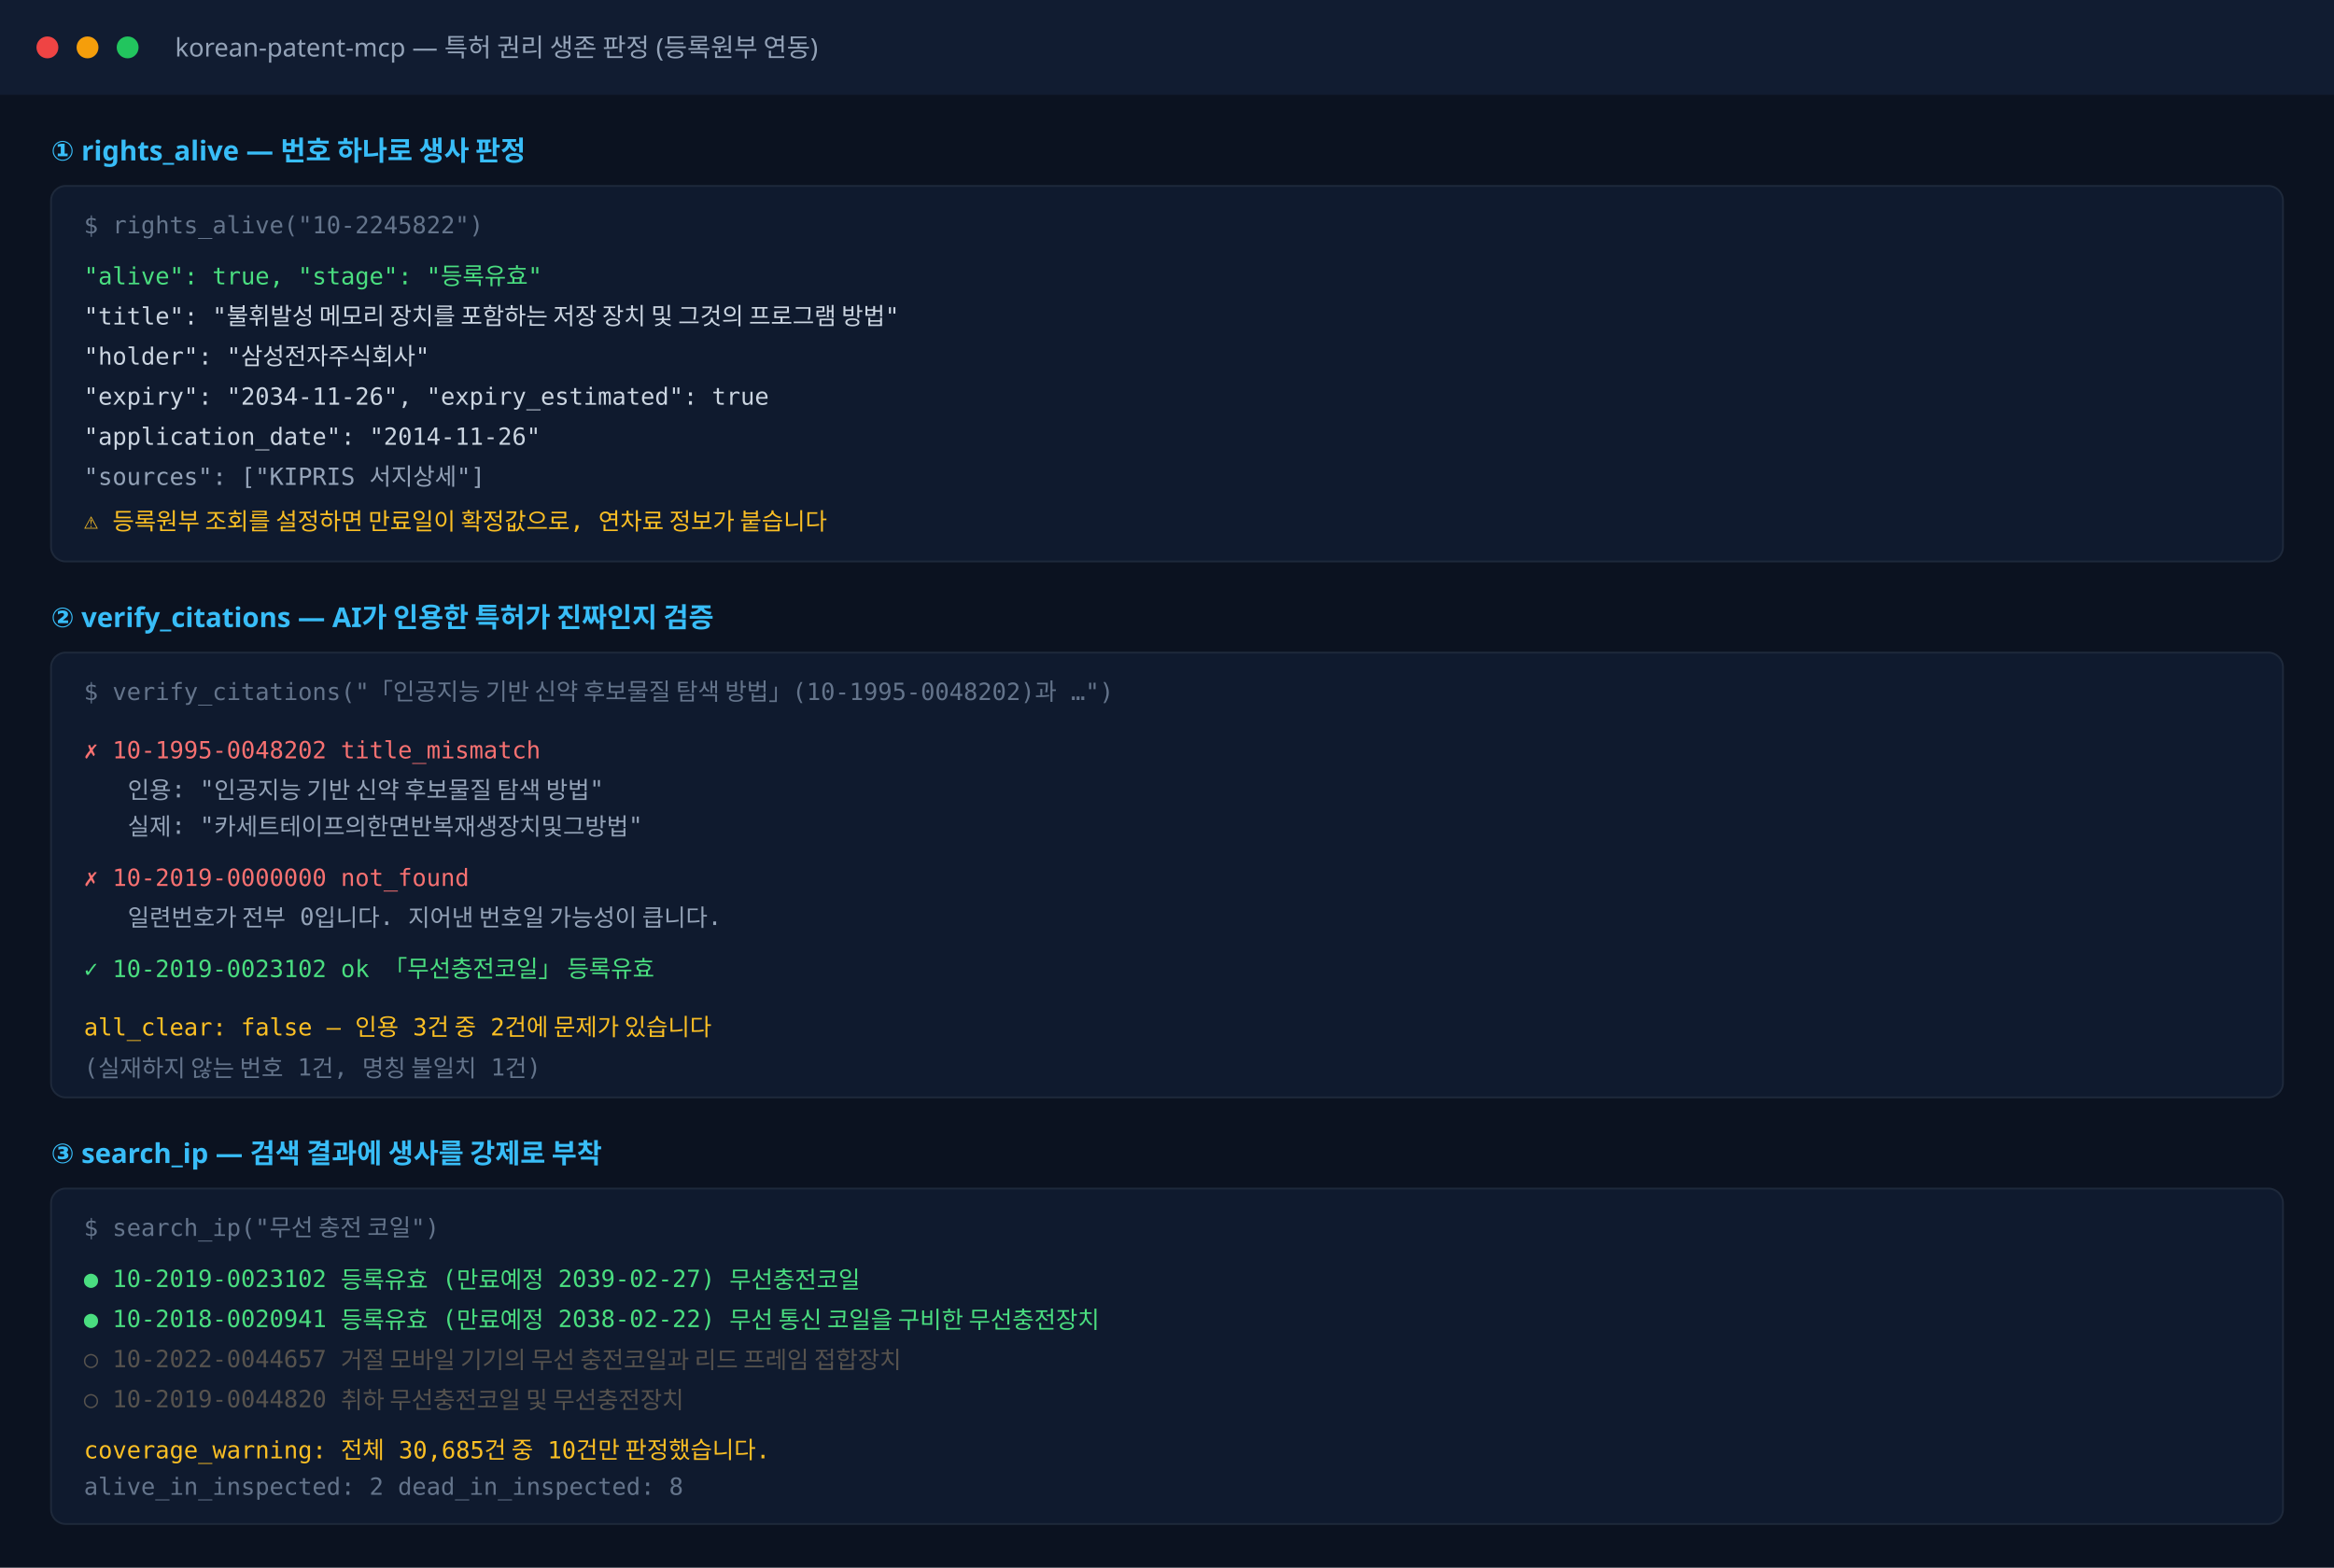
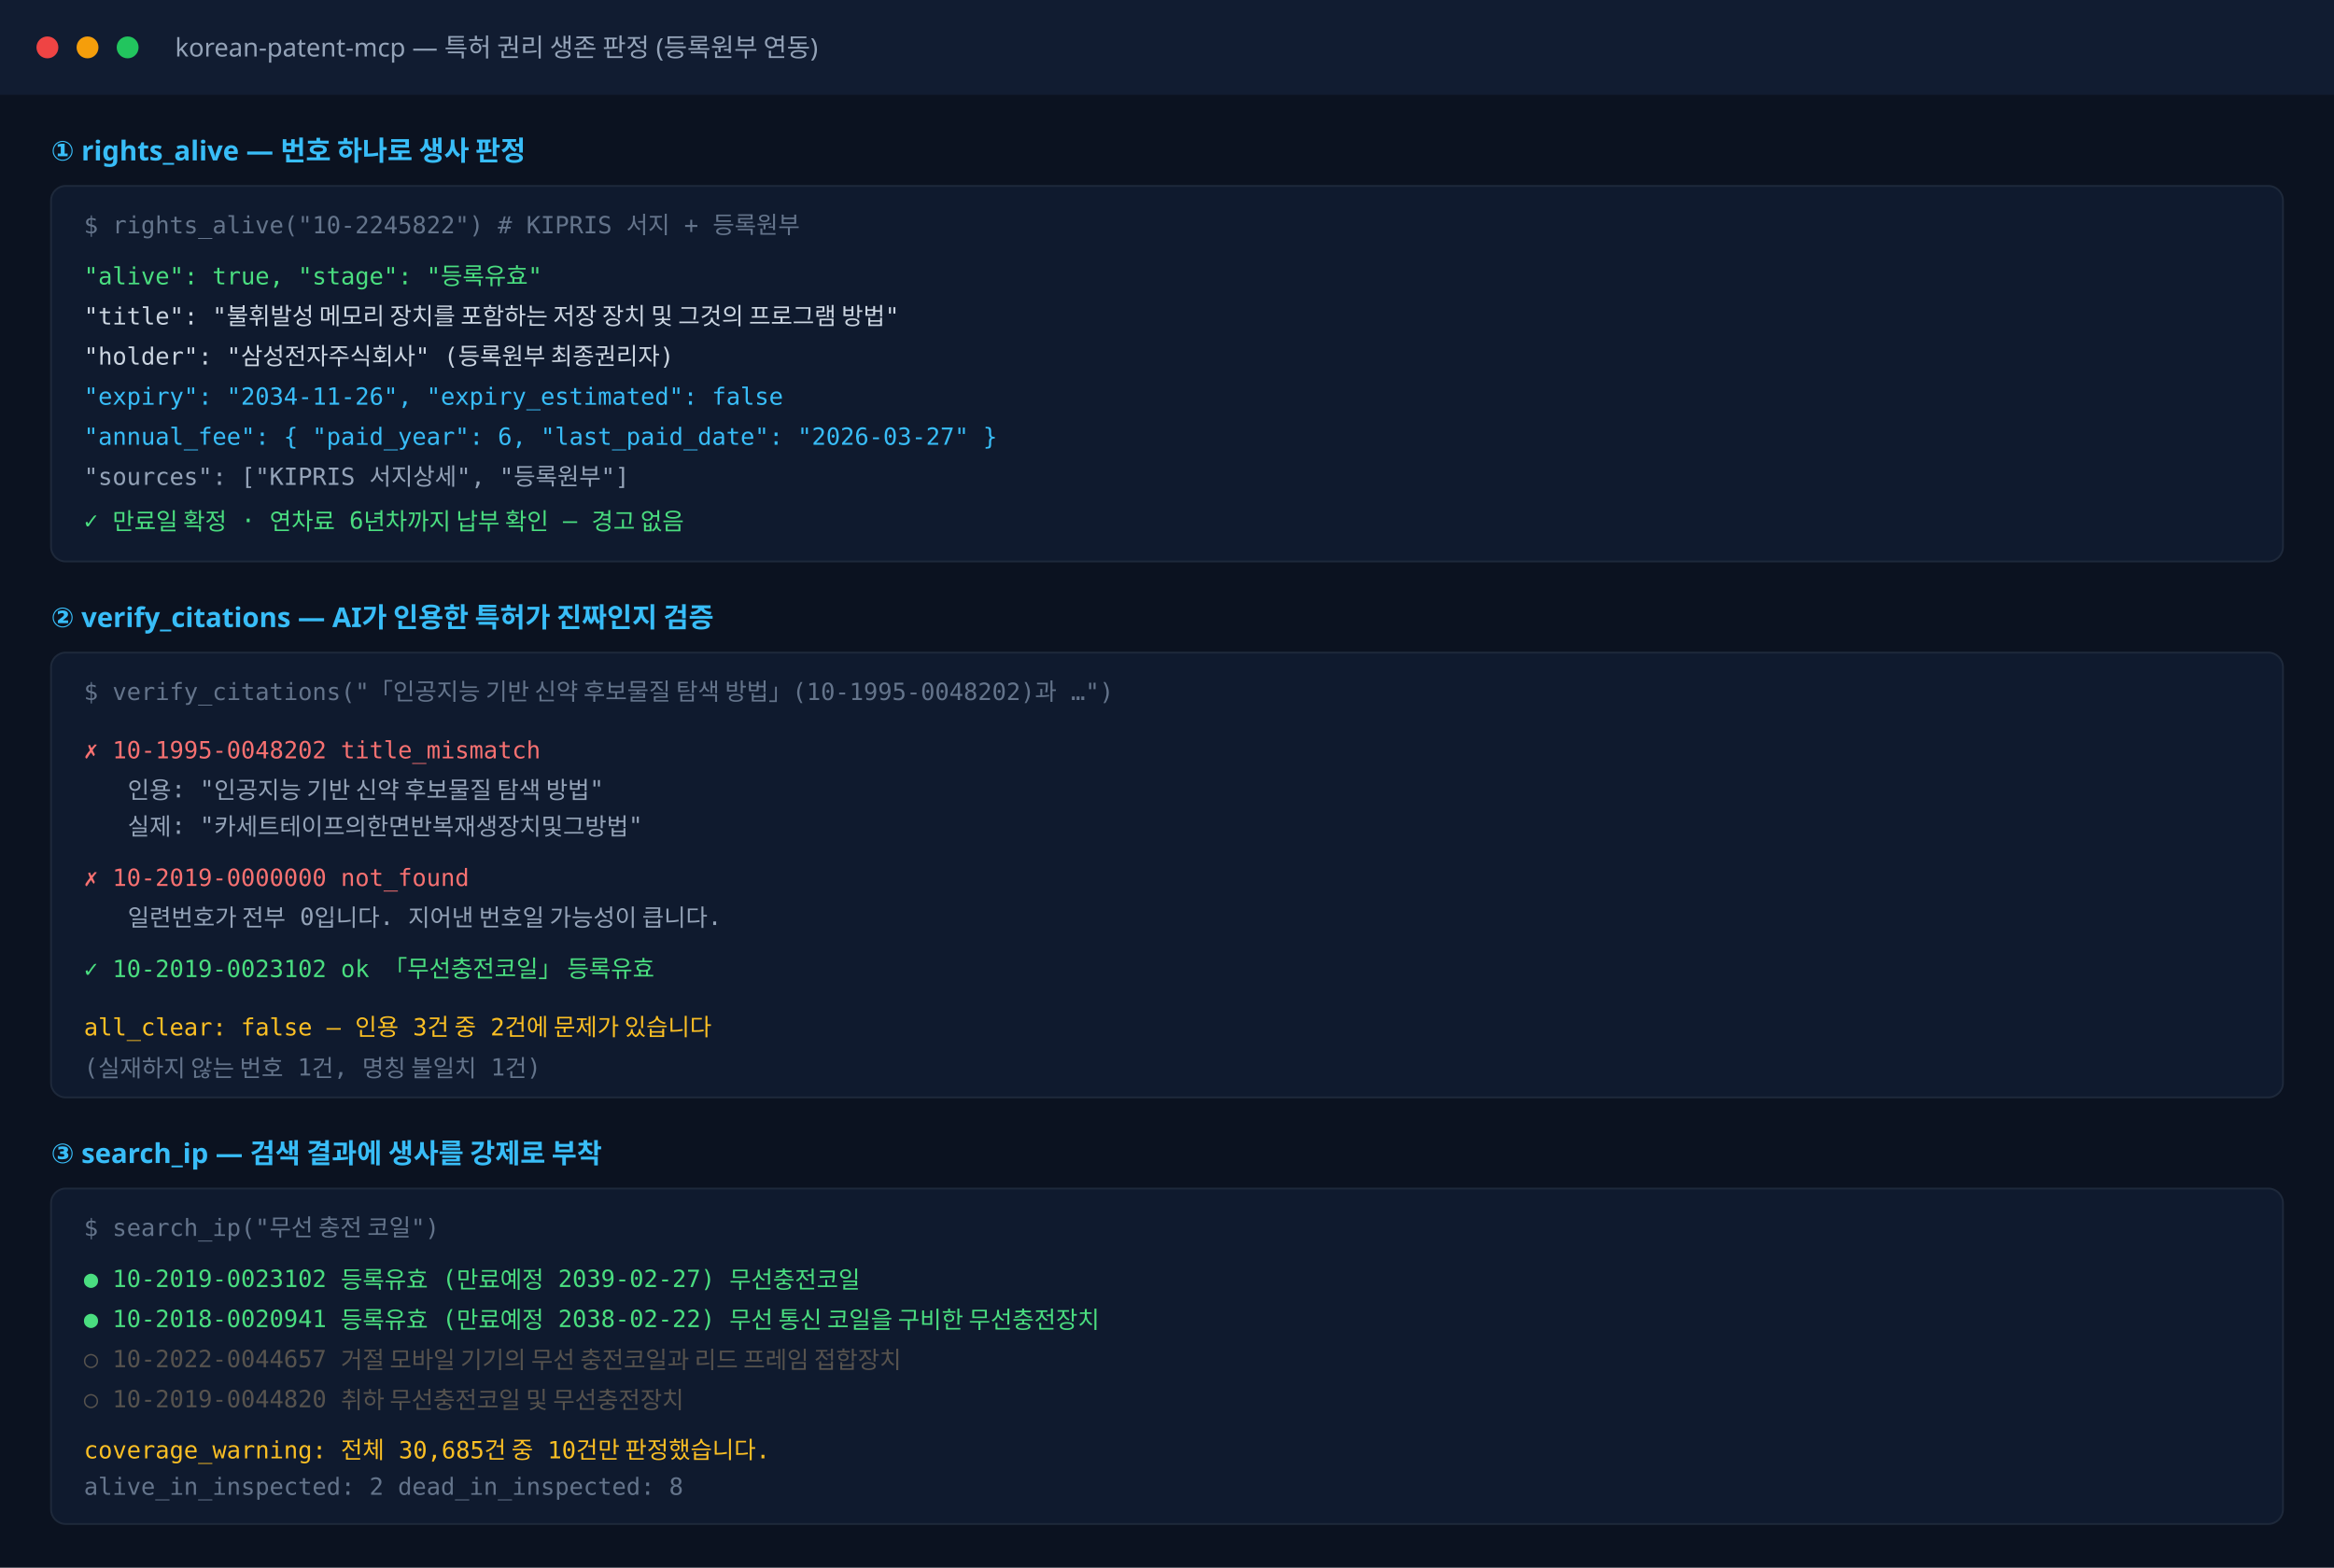
<svg xmlns="http://www.w3.org/2000/svg" width="1280" height="860" viewBox="0 0 1280 860">
  <style>
    .m { font-family: "SF Mono","Menlo","Monaco",monospace; }
    .k { font-family: "Apple SD Gothic Neo","AppleGothic",sans-serif; }
  </style>
  <rect width="1280" height="860" fill="#0b1220" />
  <rect x="0" y="0" width="1280" height="52" fill="#111c31" />
  <circle cx="26" cy="26" r="6" fill="#ef4444" />
  <circle cx="48" cy="26" r="6" fill="#f59e0b" />
  <circle cx="70" cy="26" r="6" fill="#22c55e" />
  <text x="96" y="31" class="k" font-size="14" fill="#94a3b8">korean-patent-mcp — 특허 권리 생존 판정 (등록원부 연동)</text>
  <text x="28" y="88" class="k" font-size="15" font-weight="700" fill="#38bdf8">① rights_alive — 번호 하나로 생사 판정</text>
  <rect x="28" y="102" width="1224" height="206" rx="8" fill="#0f1a2e" stroke="#1e293b" />
-   <text x="46" y="128" class="m" font-size="13" fill="#64748b">$ rights_alive("10-2245822")</text>
+   <text x="46" y="128" class="m" font-size="13" fill="#64748b">$ rights_alive("10-2245822")   # KIPRIS 서지 + 등록원부</text>
  <g class="m" font-size="13">
    <text x="46" y="156" fill="#4ade80">  "alive": true,          "stage": "등록유효"</text>
    <text x="46" y="178" fill="#cbd5e1">  "title": "불휘발성 메모리 장치를 포함하는 저장 장치 및 그것의 프로그램 방법"</text>
-     <text x="46" y="200" fill="#cbd5e1">  "holder": "삼성전자주식회사"</text>
-     <text x="46" y="222" fill="#cbd5e1">  "expiry": "2034-11-26",  "expiry_estimated": true</text>
-     <text x="46" y="244" fill="#cbd5e1">  "application_date": "2014-11-26"</text>
-     <text x="46" y="266" fill="#94a3b8">  "sources": ["KIPRIS 서지상세"]</text>
-     <text x="46" y="290" fill="#fbbf24">  ⚠ 등록원부 조회를 설정하면 만료일이 확정값으로, 연차료 정보가 붙습니다</text>
+     <text x="46" y="200" fill="#cbd5e1">  "holder": "삼성전자주식회사"          (등록원부 최종권리자)</text>
+     <text x="46" y="222" fill="#38bdf8">  "expiry": "2034-11-26",  "expiry_estimated": false</text>
+     <text x="46" y="244" fill="#38bdf8">  "annual_fee": { "paid_year": 6, "last_paid_date": "2026-03-27" }</text>
+     <text x="46" y="266" fill="#94a3b8">  "sources": ["KIPRIS 서지상세", "등록원부"]</text>
+     <text x="46" y="290" fill="#4ade80">  ✓ 만료일 확정 · 연차료 6년차까지 납부 확인 — 경고 없음</text>
  </g>
  <text x="28" y="344" class="k" font-size="15" font-weight="700" fill="#38bdf8">② verify_citations — AI가 인용한 특허가 진짜인지 검증</text>
  <rect x="28" y="358" width="1224" height="244" rx="8" fill="#0f1a2e" stroke="#1e293b" />
  <text x="46" y="384" class="m" font-size="13" fill="#64748b">$ verify_citations("「인공지능 기반 신약 후보물질 탐색 방법」(10-1995-0048202)과 …")</text>
  <g class="m" font-size="13">
    <text x="46" y="416" fill="#f87171">  ✗ 10-1995-0048202   title_mismatch</text>
    <text x="70" y="438" fill="#94a3b8">    인용: "인공지능 기반 신약 후보물질 탐색 방법"</text>
    <text x="70" y="458" fill="#94a3b8">    실제: "카세트테이프의한면반복재생장치및그방법"</text>
    <text x="46" y="486" fill="#f87171">  ✗ 10-2019-0000000   not_found</text>
    <text x="70" y="508" fill="#94a3b8">    일련번호가 전부 0입니다. 지어낸 번호일 가능성이 큽니다.</text>
    <text x="46" y="536" fill="#4ade80">  ✓ 10-2019-0023102   ok        「무선충전코일」 등록유효</text>
    <text x="46" y="568" fill="#fbbf24">  all_clear: false — 인용 3건 중 2건에 문제가 있습니다</text>
    <text x="46" y="590" fill="#64748b">  (실재하지 않는 번호 1건, 명칭 불일치 1건)</text>
  </g>
  <text x="28" y="638" class="k" font-size="15" font-weight="700" fill="#38bdf8">③ search_ip — 검색 결과에 생사를 강제로 부착</text>
  <rect x="28" y="652" width="1224" height="184" rx="8" fill="#0f1a2e" stroke="#1e293b" />
  <text x="46" y="678" class="m" font-size="13" fill="#64748b">$ search_ip("무선 충전 코일")</text>
  <g class="m" font-size="13">
    <text x="46" y="706" fill="#4ade80">  ● 10-2019-0023102   등록유효 (만료예정 2039-02-27)   무선충전코일</text>
    <text x="46" y="728" fill="#4ade80">  ● 10-2018-0020941   등록유효 (만료예정 2038-02-22)   무선 통신 코일을 구비한 무선충전장치</text>
    <text x="46" y="750" fill="#57534e">  ○ 10-2022-0044657   거절                        모바일 기기의 무선 충전코일과 리드 프레임 접합장치</text>
    <text x="46" y="772" fill="#57534e">  ○ 10-2019-0044820   취하                        무선충전코일 및 무선충전장치</text>
    <text x="46" y="800" fill="#fbbf24">  coverage_warning: 전체 30,685건 중 10건만 판정했습니다.</text>
    <text x="46" y="820" fill="#64748b">  alive_in_inspected: 2   dead_in_inspected: 8</text>
  </g>
</svg>
